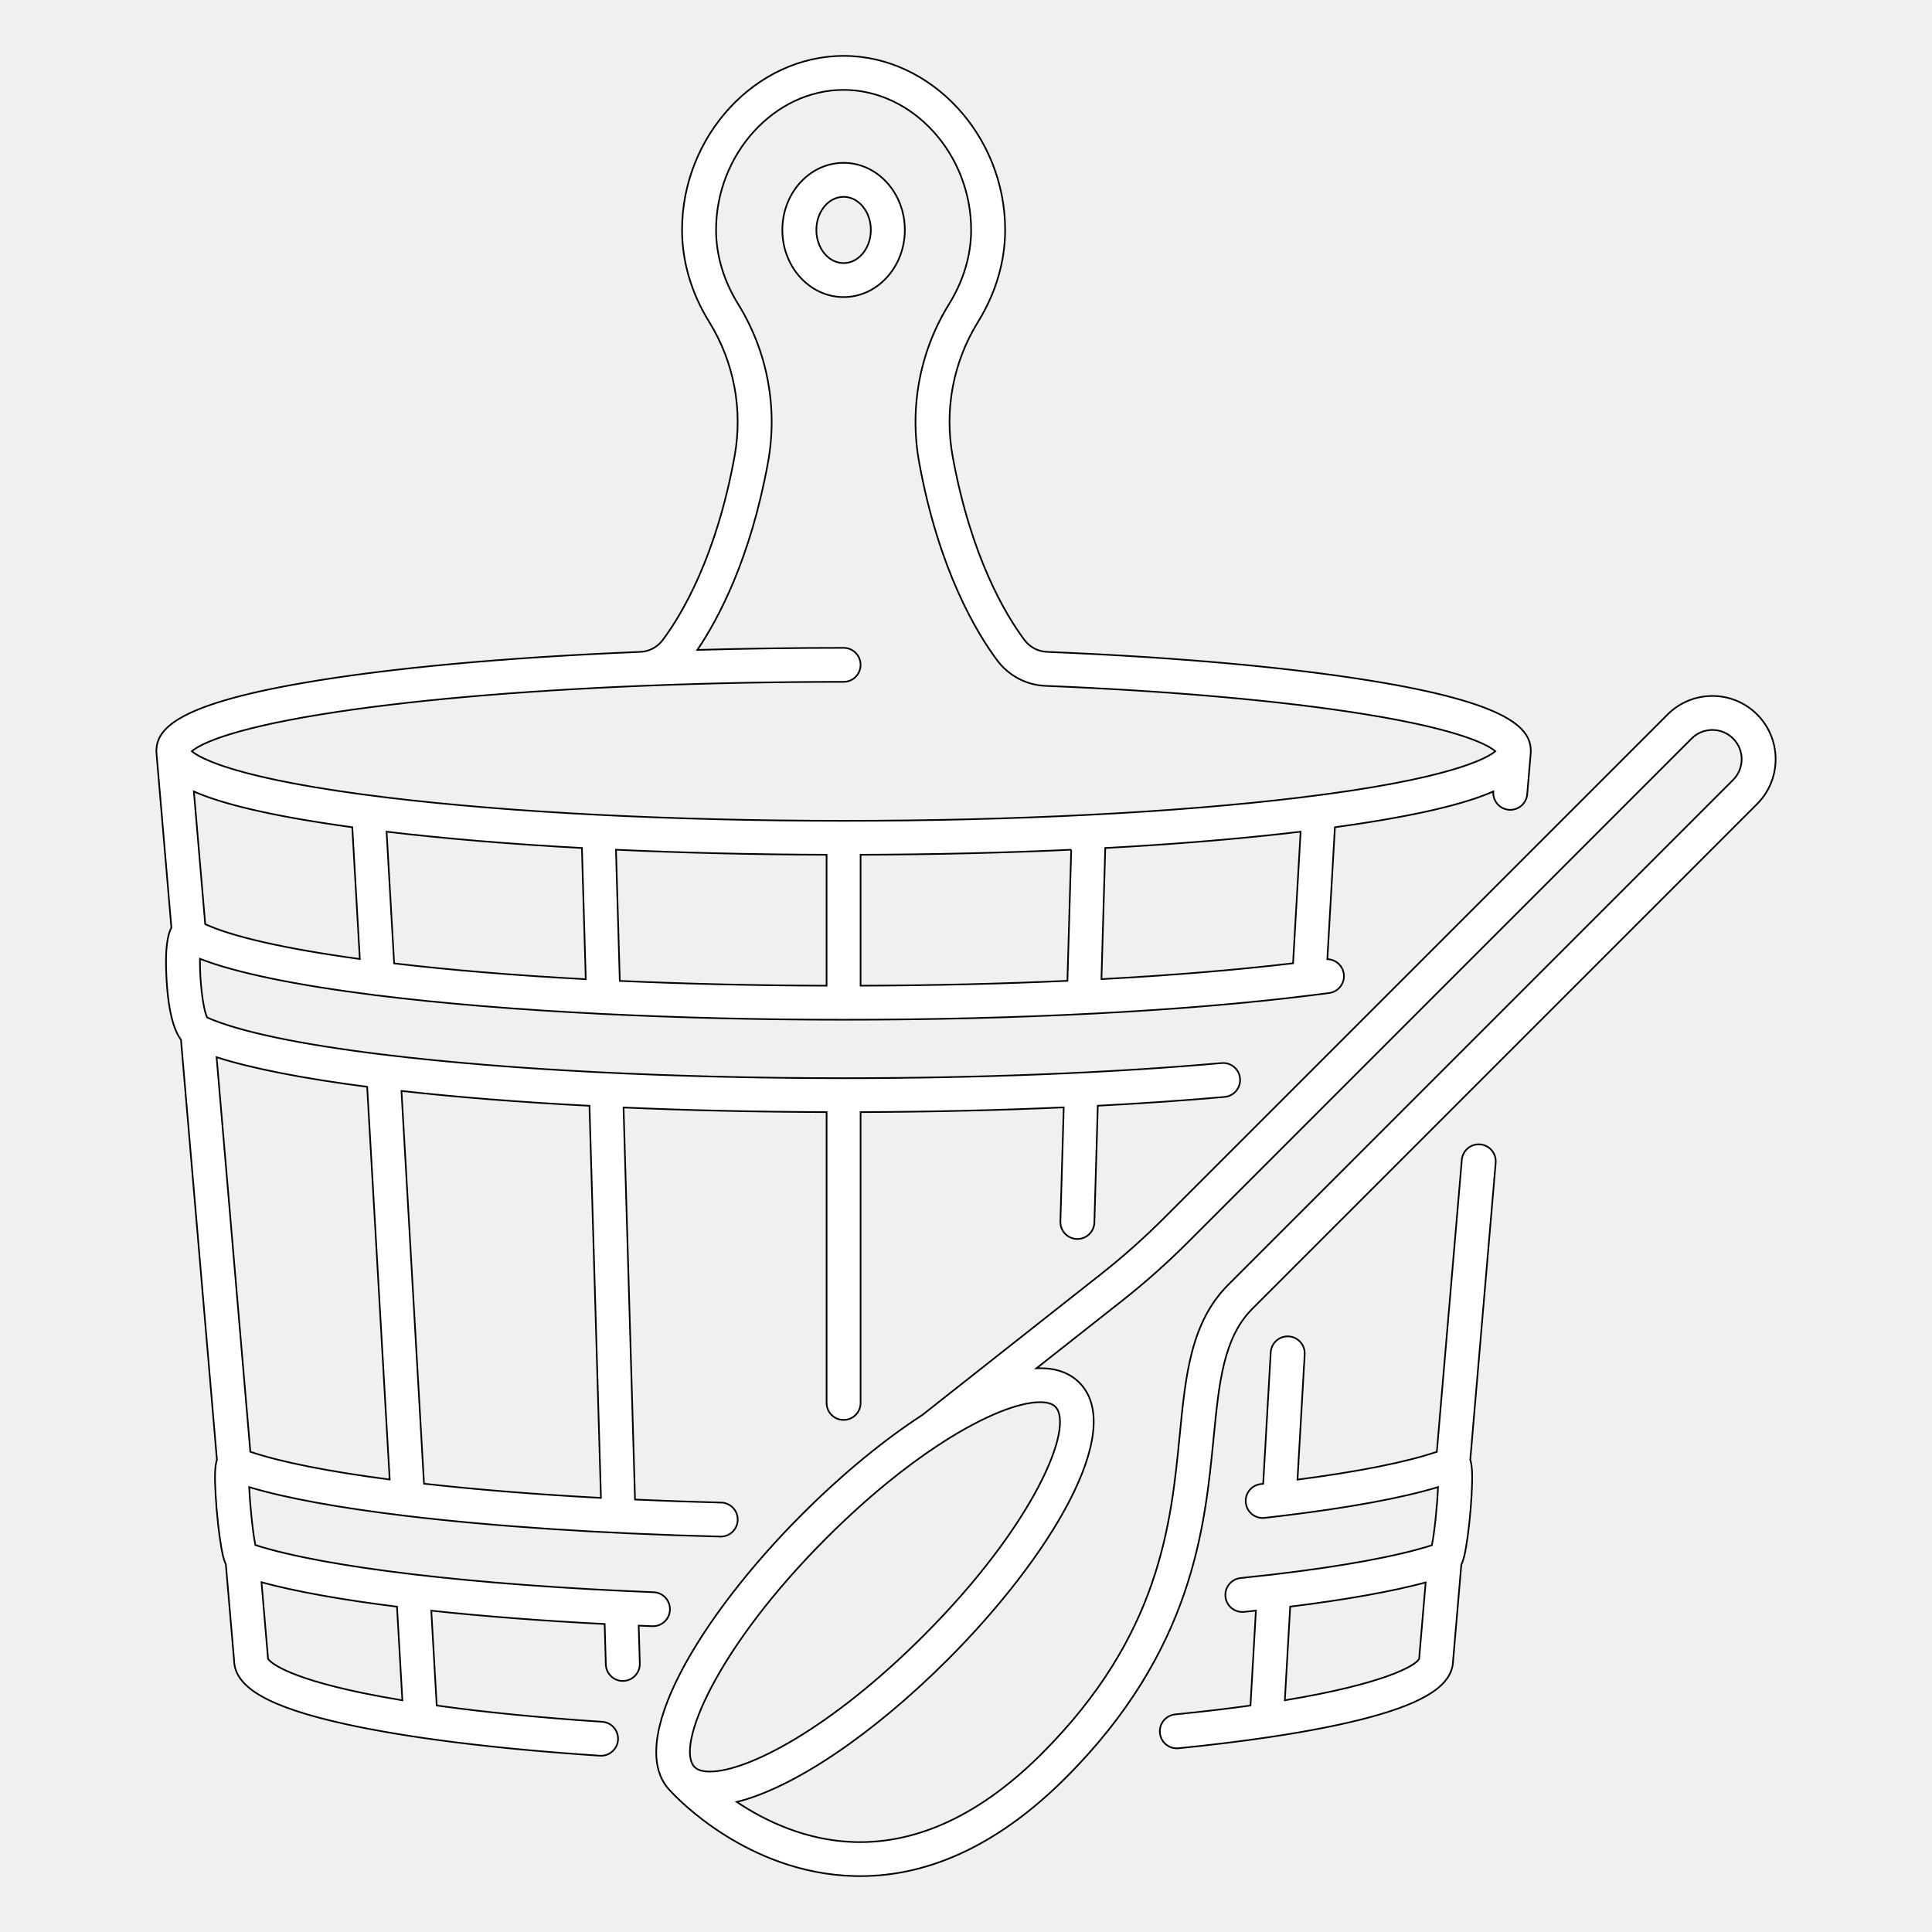
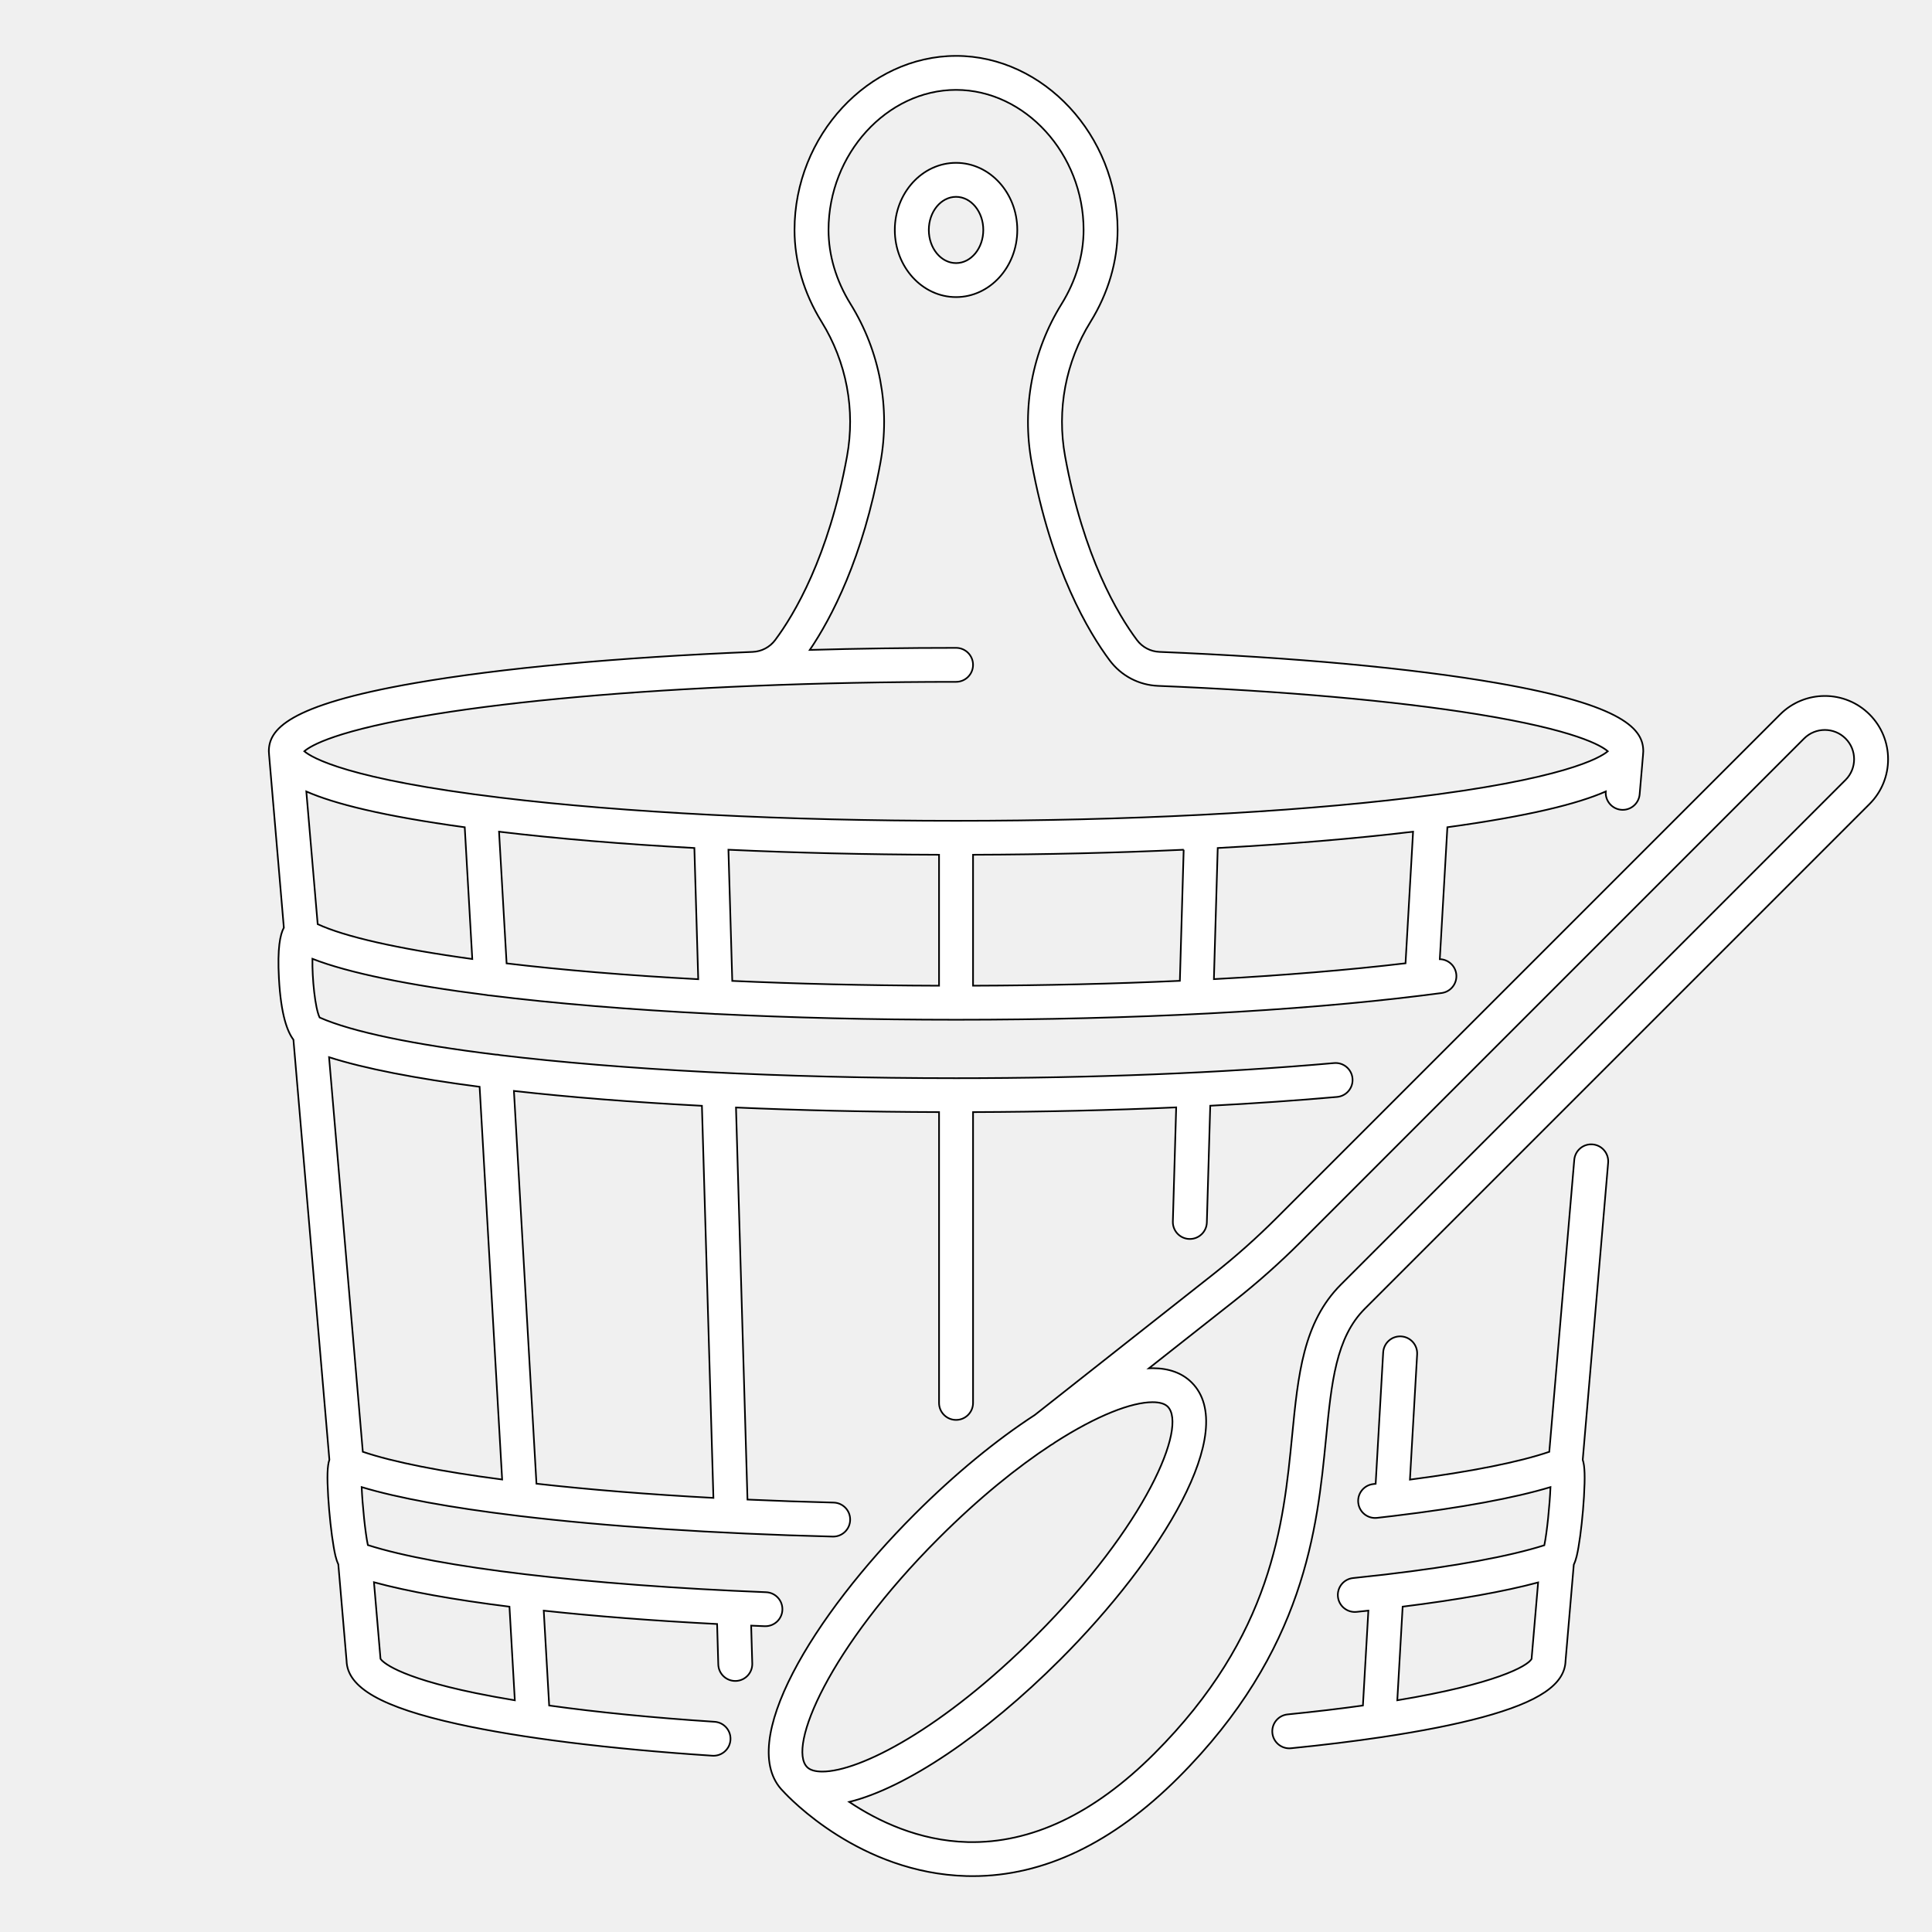
<svg xmlns="http://www.w3.org/2000/svg" width="1000mm" height="1000mm" viewBox="0 0 1000 1000" version="1.1" id="svg545">
  <defs id="defs542" />
  <g id="layer1">
-     <path id="path1552" style="fill:#ffffff;fill-opacity:1;fill-rule:nonzero;stroke:#000000;stroke-width:0.856;stroke-dasharray:none;stroke-opacity:1" d="m 436.646,28.929 c -45.319,0 -83.61,41.259 -83.61,90.097 0,16.312 4.844,32.761 14.023,47.568 12.885,20.781 17.551,45.518 13.14,69.658 -9.511,52.138 -27.383,81.925 -37.19,95.047 -2.77,3.697 -7.012,5.934 -11.64,6.12 -70.073,2.865 -130.507,8.441 -174.749,16.116 -66.687,11.563 -75.675,24.364 -75.675,35.357 0,0.419 0.058,0.846 0.087,1.269 0.005,0.161 0.014,0.324 0.029,0.487 l 0.025,0.289 c 0.019,0.161 0.018,0.32 0.041,0.482 l 7.587,88.742 c -1.926,3.56 -3.401,10.632 -2.549,26.167 1.037,19.118 4.411,27.722 7.507,31.824 l 18.605,217.392 c -1.083,3.337 -1.25,8.734 -0.626,19.028 0.55,9.013 1.652,19.21 2.832,25.991 0.536,3.078 1.115,6.371 2.414,9.102 l 4.277,49.902 c 0.36,13.953 18.114,24.077 57.422,32.768 32.651,7.225 78.265,12.897 131.929,16.416 0.191,0.018 0.384,0.018 0.589,0.018 h 8.5e-4 c 4.59,0 8.46,-3.57 8.769,-8.223 0.307,-4.847 -3.359,-9.039 -8.204,-9.352 -31.745,-2.083 -60.679,-4.941 -85.638,-8.422 l -2.811,-49.096 c 26.656,2.879 56.832,5.214 89.735,6.908 l 0.61,20.939 c 0.141,4.769 4.051,8.538 8.795,8.538 h 0.257 c 4.858,-0.143 8.679,-4.199 8.536,-9.058 l -0.578,-19.583 c 2.335,0.1 4.67,0.202 7.029,0.297 0.115,0 0.229,0 0.357,0 v 8.8e-4 c 4.692,0 8.589,-3.71 8.782,-8.442 0.193,-4.86 -3.577,-8.955 -8.435,-9.146 -93.47,-3.756 -169.825,-12.828 -206.131,-24.403 -1.345,-6.41 -2.782,-20.436 -3.204,-30.006 18.854,5.678 46.422,10.696 80.349,14.793 0.418,0.086 0.846,0.134 1.282,0.159 44.842,5.359 100.662,9.115 162.203,10.658 h 0.232 c 4.756,0 8.664,-3.795 8.781,-8.577 0.128,-4.858 -3.705,-8.896 -8.563,-9.019 -15.206,-0.381 -30.094,-0.908 -44.585,-1.561 l -5.943,-202.93 c 33.121,1.463 68.482,2.263 105.102,2.378 v 150.526 c 0,4.86 3.949,8.801 8.807,8.801 4.858,0 8.793,-3.941 8.793,-8.801 V 575.623 c 36.169,-0.116 71.516,-0.947 105.142,-2.45 l -1.723,59.066 c -0.141,4.858 3.679,8.911 8.537,9.051 h 0.268 c 4.732,0 8.643,-3.768 8.783,-8.537 l 1.762,-60.422 c 22.914,-1.209 44.937,-2.724 65.645,-4.563 4.846,-0.429 8.423,-4.706 7.987,-9.544 -0.425,-4.84 -4.692,-8.418 -9.537,-7.98 -57.663,5.121 -125.328,7.826 -195.657,7.826 -90.068,0 -173.821,-4.476 -236.006,-11.941 -0.728,-0.19 -1.492,-0.28 -2.277,-0.274 -42.225,-5.162 -74.251,-11.718 -91.138,-19.193 -2.37,-4.853 -3.898,-20.328 -3.73,-30.39 18.601,7.288 49.898,13.66 90.118,18.739 0.597,0.141 1.217,0.22 1.851,0.232 33.175,4.128 72.396,7.356 115.503,9.517 0.421,0.062 0.85,0.095 1.287,0.095 0.089,0 0.181,-0.008 0.268,-0.008 0.038,-10e-4 0.075,-0.005 0.112,-0.008 38.709,1.911 80.457,2.974 124.011,2.974 91.123,0 176.393,-4.464 241.691,-12.597 0.288,-0.022 0.572,-0.059 0.851,-0.109 2.958,-0.371 5.93,-0.739 8.804,-1.125 4.807,-0.647 8.192,-5.072 7.55,-9.891 -0.589,-4.349 -4.257,-7.529 -8.514,-7.616 l 3.92,-68.301 c 42.298,-5.808 67.453,-12.121 81.985,-18.51 -0.386,4.821 3.196,9.059 8.015,9.475 0.257,0.02 0.513,0.033 0.768,0.033 4.513,0 8.359,-3.463 8.756,-8.052 l 1.692,-19.715 c 0.021,-0.146 0.02,-0.29 0.037,-0.435 l 0.028,-0.328 c 0.014,-0.155 0.021,-0.311 0.027,-0.465 0.03,-0.431 0.089,-0.865 0.089,-1.291 0,-10.993 -8.988,-23.794 -75.676,-35.357 -44.243,-7.674 -104.675,-13.251 -174.761,-16.116 -4.615,-0.186 -8.86,-2.422 -11.627,-6.12 -9.809,-13.122 -27.679,-42.917 -37.191,-95.047 -4.41,-24.14 0.255,-48.881 13.141,-69.658 9.165,-14.812 14.023,-31.261 14.023,-47.568 0,-48.838 -38.293,-90.097 -83.61,-90.097 z m 0,17.593 c 35.78,0 66.008,33.205 66.008,72.504 0,13.031 -3.935,26.274 -11.383,38.299 -15.178,24.492 -20.69,53.645 -15.5,82.086 10.166,55.663 29.678,88.059 40.409,102.419 5.962,7.966 15.076,12.767 25.012,13.171 65.24,2.668 122.353,7.737 165.196,14.654 51.062,8.243 64.356,16.352 67.601,19.204 -3.95,3.338 -22.588,14.492 -101.779,24.025 -64.072,7.716 -147.735,11.965 -235.564,11.965 -87.828,0 -171.492,-4.249 -235.579,-11.965 -79.187,-9.532 -97.816,-20.686 -101.765,-24.025 3.231,-2.852 16.525,-10.961 67.599,-19.204 42.831,-6.917 99.958,-11.986 165.185,-14.654 33.691,-1.379 68.868,-2.077 104.559,-2.077 4.858,0 8.793,-3.935 8.793,-8.793 0,-4.865 -3.935,-8.802 -8.793,-8.802 -25.616,0 -50.963,0.361 -75.701,1.068 11.076,-16.361 27.522,-47.428 36.562,-96.986 5.192,-28.441 -0.308,-57.594 -15.486,-82.086 -7.448,-12.026 -11.385,-25.261 -11.385,-38.299 0,-39.299 30.23,-72.504 66.01,-72.504 z m 0,37.763 c -17.486,0 -31.703,15.582 -31.703,34.741 0,19.159 14.217,34.749 31.703,34.749 17.473,0 31.692,-15.59 31.692,-34.749 0,-19.159 -14.219,-34.741 -31.692,-34.741 z m 0,17.593 c 7.769,0 14.101,7.693 14.101,17.148 0,9.459 -6.332,17.154 -14.101,17.154 -7.782,0 -14.102,-7.695 -14.102,-17.154 0,-9.455 6.32,-17.148 14.102,-17.148 z m 449.676,258.351 c -8.388,8.8e-4 -16.775,3.195 -23.159,9.58 L 602.367,630.598 c -10.179,10.184 -21.087,19.875 -32.408,28.804 l -92.542,72.978 c -19.854,12.901 -41.267,30.428 -62.182,51.343 -52.548,52.553 -92.815,118.68 -68.111,143.397 0.029,0.03 0.061,0.056 0.09,0.085 3.138,3.437 39.825,42.332 94.788,43.829 1.09,0.032 2.167,0.044 3.244,0.044 36.806,0 72.597,-17.127 106.405,-50.94 65.702,-65.701 71.92,-129.147 76.471,-175.478 2.859,-29.215 5.13,-52.291 20.126,-67.296 L 909.482,416.132 c 12.767,-12.774 12.767,-33.555 0,-46.324 -6.385,-6.388 -14.773,-9.581 -23.161,-9.58 z m -0.005,17.59 c 3.883,0 7.767,1.477 10.729,4.431 5.91,5.911 5.91,15.524 0,21.435 l -261.23,261.232 c -19.461,19.467 -22.128,46.607 -25.204,78.028 -4.527,46.121 -10.155,103.509 -71.395,164.754 -31.206,31.196 -63.715,46.555 -96.547,45.754 -25.389,-0.646 -46.671,-10.983 -61.323,-20.776 29.117,-7.185 70.026,-34.506 109.18,-73.66 52.548,-52.548 92.815,-118.679 68.112,-143.397 -4.949,-4.941 -11.769,-7.447 -20.294,-7.447 -0.617,0 -1.254,0.032 -1.888,0.058 l 44.398,-35.012 c 11.859,-9.352 23.283,-19.506 33.96,-30.18 L 875.597,382.249 c 2.954,-2.954 6.836,-4.431 10.719,-4.431 z m -785.976,31.847 c 14.53,6.39 39.686,12.705 82,18.515 l 3.903,68.205 c -38.867,-5.315 -66.238,-11.645 -80.023,-18.047 z m 99.753,20.815 c 30.09,3.596 64.242,6.438 101.104,8.446 l 1.996,67.912 c -37.662,-2.022 -70.939,-4.844 -99.188,-8.19 z m 473.102,0 -3.909,68.114 c -29.578,3.491 -63.04,6.251 -99.181,8.201 l 1.975,-67.868 c 36.866,-2.008 71.023,-4.85 101.115,-8.447 z m -354.37,9.339 c 34.611,1.602 71.32,2.479 109.012,2.6 v 67.779 c -38.463,-0.118 -74.261,-1.002 -107.028,-2.488 z m 235.638,0 -1.973,67.848 c -33.954,1.552 -69.962,2.41 -107.052,2.528 v -67.776 c 37.693,-0.12 74.408,-0.997 109.026,-2.6 z M 112.11,547.207 c 18.315,5.871 44.985,11.045 77.931,15.316 l 11.661,203.273 c -31.325,-4.087 -56.208,-8.969 -72.123,-14.359 z m 95.688,17.458 c 28.806,3.245 61.671,5.834 97.308,7.696 l 5.945,202.948 c -33.509,-1.797 -64.488,-4.299 -91.591,-7.355 z m 557.442,27.639 c -4.461,0.065 -8.227,3.515 -8.611,8.053 l -12.931,151.096 c -15.751,5.344 -40.349,10.245 -72.125,14.398 l 3.726,-64.846 c 0.268,-4.854 -3.436,-9.006 -8.283,-9.289 -4.858,-0.288 -9.011,3.429 -9.293,8.282 l -3.897,68.012 c -0.42,0.048 -0.823,0.097 -1.245,0.144 -4.82,0.539 -8.307,4.892 -7.754,9.718 0.536,4.826 4.857,8.306 9.716,7.768 2.853,-0.319 5.649,-0.646 8.413,-0.976 0.208,-0.018 0.413,-0.042 0.617,-0.076 34.526,-4.15 62.024,-9.216 80.747,-14.864 -0.411,9.61 -1.845,23.71 -3.192,30.102 -18.11,5.743 -46.289,10.917 -82.408,15.152 -0.237,0.018 -0.471,0.046 -0.703,0.083 -5.134,0.599 -10.424,1.179 -15.871,1.738 -4.833,0.495 -8.345,4.819 -7.847,9.653 0.462,4.526 4.283,7.897 8.744,7.897 0.293,0 0.602,-0.018 0.911,-0.044 2.065,-0.212 4.081,-0.432 6.104,-0.651 l -2.822,49.119 c -11.538,1.61 -24.466,3.162 -38.985,4.605 -4.835,0.48 -8.36,4.795 -7.884,9.629 0.46,4.538 4.279,7.929 8.755,7.929 h 0.005 c 0.281,0 0.575,-0.018 0.871,-0.046 16.773,-1.669 32.388,-3.586 46.638,-5.704 0.193,-0.023 0.383,-0.051 0.572,-0.085 20.315,-3.035 37.81,-6.482 51.696,-10.229 29.536,-7.973 42.907,-17.032 43.213,-29.313 l 4.261,-49.714 c 1.317,-2.723 1.902,-6.008 2.44,-9.082 1.179,-6.757 2.296,-16.999 2.833,-26.109 0.607,-10.316 0.438,-15.736 -0.641,-19.084 l 13.152,-153.714 c 0.411,-4.846 -3.18,-9.107 -8.026,-9.518 -0.303,-0.026 -0.603,-0.038 -0.9,-0.034 z M 538.345,725.765 c 3.678,0 6.32,0.777 7.845,2.295 10.27,10.275 -11.14,61.555 -68.112,118.511 -48.356,48.37 -91.264,70.401 -110.66,70.401 -3.679,0 -6.321,-0.777 -7.847,-2.295 -10.282,-10.274 11.153,-61.548 68.112,-118.511 20.895,-20.896 40.764,-36.866 58.163,-48.278 0.544,-0.269 1.071,-0.592 1.566,-0.983 l 0.23,-0.181 c 22.052,-14.205 39.975,-20.958 50.703,-20.958 z m -402.989,93.212 c 17.699,4.796 41.47,9.059 70.132,12.638 l 2.774,48.458 c -7.234,-1.195 -14.06,-2.445 -20.4,-3.753 -41.434,-8.55 -48.306,-16.491 -49.114,-17.684 -0.009,-0.083 -0.009,-0.173 -0.026,-0.261 z m 602.567,0.095 -3.365,39.303 c 0,0.095 -0.018,0.197 -0.018,0.293 -2.159,3.783 -18.853,13.005 -69.515,21.397 l 2.777,-48.466 c 28.849,-3.591 52.602,-7.831 70.121,-12.527 z" />
+     <path id="path1552" style="fill:#ffffff;fill-opacity:1;fill-rule:nonzero;stroke:#000000;stroke-width:0.856;stroke-dasharray:none;stroke-opacity:1" d="m 494.854,28.929 c -45.319,0 -83.61,41.259 -83.61,90.097 0,16.312 4.844,32.761 14.023,47.568 12.885,20.781 17.551,45.518 13.14,69.658 -9.511,52.138 -27.383,81.925 -37.19,95.047 -2.77,3.697 -7.012,5.934 -11.64,6.12 -70.073,2.865 -130.507,8.441 -174.749,16.116 -66.687,11.563 -75.675,24.364 -75.675,35.357 0,0.419 0.058,0.846 0.087,1.269 0.005,0.161 0.014,0.324 0.029,0.487 l 0.025,0.289 c 0.019,0.161 0.018,0.32 0.041,0.482 l 7.587,88.742 c -1.926,3.56 -3.401,10.632 -2.549,26.167 1.037,19.118 4.411,27.722 7.507,31.824 l 18.605,217.392 c -1.083,3.337 -1.25,8.734 -0.626,19.028 0.55,9.013 1.652,19.21 2.832,25.991 0.536,3.078 1.115,6.371 2.414,9.102 l 4.277,49.902 c 0.36,13.953 18.114,24.077 57.422,32.768 32.651,7.225 78.265,12.897 131.929,16.416 0.191,0.018 0.384,0.018 0.589,0.018 h 8.5e-4 c 4.59,0 8.46,-3.57 8.769,-8.223 0.307,-4.847 -3.359,-9.039 -8.204,-9.352 -31.745,-2.083 -60.679,-4.941 -85.638,-8.422 l -2.811,-49.096 c 26.656,2.879 56.832,5.214 89.735,6.908 l 0.61,20.939 c 0.141,4.769 4.051,8.538 8.795,8.538 h 0.257 c 4.858,-0.143 8.679,-4.199 8.536,-9.058 l -0.578,-19.583 c 2.335,0.1 4.67,0.202 7.029,0.297 0.115,0 0.229,0 0.357,0 v 8.8e-4 c 4.692,0 8.589,-3.71 8.782,-8.442 0.193,-4.86 -3.577,-8.955 -8.435,-9.146 -93.47,-3.756 -169.825,-12.828 -206.131,-24.403 -1.345,-6.41 -2.782,-20.436 -3.204,-30.006 18.854,5.678 46.422,10.696 80.349,14.793 0.418,0.086 0.846,0.134 1.282,0.159 44.842,5.359 100.662,9.115 162.203,10.658 h 0.232 c 4.756,0 8.664,-3.795 8.781,-8.577 0.128,-4.858 -3.705,-8.896 -8.563,-9.019 -15.206,-0.381 -30.094,-0.908 -44.585,-1.561 l -5.943,-202.93 c 33.121,1.463 68.482,2.263 105.102,2.378 v 150.526 c 0,4.86 3.949,8.801 8.807,8.801 4.858,0 8.793,-3.941 8.793,-8.801 V 575.623 c 36.169,-0.116 71.516,-0.947 105.142,-2.45 l -1.723,59.066 c -0.141,4.858 3.679,8.911 8.537,9.051 h 0.268 c 4.732,0 8.643,-3.768 8.783,-8.537 l 1.762,-60.422 c 22.914,-1.209 44.937,-2.724 65.645,-4.563 4.846,-0.429 8.423,-4.706 7.987,-9.544 -0.425,-4.84 -4.692,-8.418 -9.537,-7.98 -57.663,5.121 -125.328,7.826 -195.657,7.826 -90.068,0 -173.821,-4.476 -236.006,-11.941 -0.728,-0.19 -1.492,-0.28 -2.277,-0.274 -42.225,-5.162 -74.251,-11.718 -91.138,-19.193 -2.37,-4.853 -3.898,-20.328 -3.73,-30.39 18.601,7.288 49.898,13.66 90.118,18.739 0.597,0.141 1.217,0.22 1.851,0.232 33.175,4.128 72.396,7.356 115.503,9.517 0.421,0.062 0.85,0.095 1.287,0.095 0.089,0 0.181,-0.008 0.268,-0.008 0.038,-10e-4 0.075,-0.005 0.112,-0.008 38.709,1.911 80.457,2.974 124.011,2.974 91.123,0 176.393,-4.464 241.691,-12.597 0.288,-0.022 0.572,-0.059 0.851,-0.109 2.958,-0.371 5.93,-0.739 8.804,-1.125 4.807,-0.647 8.192,-5.072 7.55,-9.891 -0.589,-4.349 -4.257,-7.529 -8.514,-7.616 l 3.92,-68.301 c 42.298,-5.808 67.453,-12.121 81.985,-18.51 -0.386,4.821 3.196,9.059 8.015,9.475 0.257,0.02 0.513,0.033 0.768,0.033 4.513,0 8.359,-3.463 8.756,-8.052 l 1.692,-19.715 c 0.021,-0.146 0.02,-0.29 0.037,-0.435 l 0.028,-0.328 c 0.014,-0.155 0.021,-0.311 0.027,-0.465 0.03,-0.431 0.089,-0.865 0.089,-1.291 0,-10.993 -8.988,-23.794 -75.676,-35.357 -44.243,-7.674 -104.675,-13.251 -174.761,-16.116 -4.615,-0.186 -8.86,-2.422 -11.627,-6.12 -9.809,-13.122 -27.679,-42.917 -37.191,-95.047 -4.41,-24.14 0.255,-48.881 13.141,-69.658 9.165,-14.812 14.023,-31.261 14.023,-47.568 0,-48.838 -38.293,-90.097 -83.61,-90.097 z m 0,17.593 c 35.78,0 66.008,33.205 66.008,72.504 0,13.031 -3.935,26.274 -11.383,38.299 -15.178,24.492 -20.69,53.645 -15.5,82.086 10.166,55.663 29.678,88.059 40.409,102.419 5.962,7.966 15.076,12.767 25.012,13.171 65.24,2.668 122.353,7.737 165.196,14.654 51.062,8.243 64.356,16.352 67.601,19.204 -3.95,3.338 -22.588,14.492 -101.779,24.025 -64.072,7.716 -147.735,11.965 -235.564,11.965 -87.828,0 -171.492,-4.249 -235.579,-11.965 -79.187,-9.532 -97.816,-20.686 -101.765,-24.025 3.231,-2.852 16.525,-10.961 67.599,-19.204 42.831,-6.917 99.958,-11.986 165.185,-14.654 33.691,-1.379 68.868,-2.077 104.559,-2.077 4.858,0 8.793,-3.935 8.793,-8.793 0,-4.865 -3.935,-8.802 -8.793,-8.802 -25.616,0 -50.963,0.361 -75.701,1.068 11.076,-16.361 27.522,-47.428 36.562,-96.986 5.192,-28.441 -0.308,-57.594 -15.486,-82.086 -7.448,-12.026 -11.385,-25.261 -11.385,-38.299 0,-39.299 30.23,-72.504 66.01,-72.504 z m 0,37.763 c -17.486,0 -31.703,15.582 -31.703,34.741 0,19.159 14.217,34.749 31.703,34.749 17.473,0 31.692,-15.59 31.692,-34.749 0,-19.159 -14.219,-34.741 -31.692,-34.741 z m 0,17.593 c 7.769,0 14.101,7.693 14.101,17.148 0,9.459 -6.332,17.154 -14.101,17.154 -7.782,0 -14.102,-7.695 -14.102,-17.154 0,-9.455 6.32,-17.148 14.102,-17.148 z m 449.676,258.351 c -8.388,8.8e-4 -16.775,3.195 -23.159,9.58 L 660.576,630.598 c -10.179,10.184 -21.087,19.875 -32.408,28.804 l -92.542,72.978 c -19.854,12.901 -41.267,30.428 -62.182,51.343 -52.548,52.553 -92.815,118.68 -68.111,143.397 0.029,0.03 0.061,0.056 0.09,0.085 3.138,3.437 39.825,42.332 94.788,43.829 1.09,0.032 2.167,0.044 3.244,0.044 36.806,0 72.597,-17.127 106.405,-50.94 65.702,-65.701 71.92,-129.147 76.471,-175.478 2.859,-29.215 5.13,-52.291 20.126,-67.296 l 261.233,-261.232 c 12.767,-12.774 12.767,-33.555 0,-46.324 -6.385,-6.388 -14.773,-9.581 -23.161,-9.58 z m -0.005,17.59 c 3.883,0 7.767,1.477 10.729,4.431 5.91,5.911 5.91,15.524 0,21.435 l -261.23,261.232 c -19.461,19.467 -22.128,46.607 -25.204,78.028 -4.527,46.121 -10.155,103.509 -71.395,164.754 -31.206,31.196 -63.715,46.555 -96.547,45.754 -25.389,-0.646 -46.671,-10.983 -61.323,-20.776 29.117,-7.185 70.026,-34.506 109.18,-73.66 52.548,-52.548 92.815,-118.679 68.112,-143.397 -4.949,-4.941 -11.769,-7.447 -20.294,-7.447 -0.617,0 -1.254,0.032 -1.888,0.058 l 44.398,-35.012 c 11.859,-9.352 23.283,-19.506 33.96,-30.18 L 933.806,382.249 c 2.954,-2.954 6.836,-4.431 10.719,-4.431 z m -785.976,31.847 c 14.53,6.39 39.686,12.705 82,18.515 l 3.903,68.205 c -38.867,-5.315 -66.238,-11.645 -80.023,-18.047 z m 99.753,20.815 c 30.09,3.596 64.242,6.438 101.104,8.446 l 1.996,67.912 c -37.662,-2.022 -70.939,-4.844 -99.188,-8.19 z m 473.102,0 -3.909,68.114 c -29.578,3.491 -63.04,6.251 -99.181,8.201 l 1.975,-67.868 c 36.866,-2.008 71.023,-4.85 101.115,-8.447 z m -354.37,9.339 c 34.611,1.602 71.32,2.479 109.012,2.6 v 67.779 c -38.463,-0.118 -74.261,-1.002 -107.028,-2.488 z m 235.638,0 -1.973,67.848 c -33.954,1.552 -69.962,2.41 -107.052,2.528 v -67.776 c 37.693,-0.12 74.408,-0.997 109.026,-2.6 z M 170.318,547.207 c 18.315,5.871 44.985,11.045 77.931,15.316 l 11.661,203.273 c -31.325,-4.087 -56.208,-8.969 -72.123,-14.359 z m 95.688,17.458 c 28.806,3.245 61.671,5.834 97.308,7.696 l 5.945,202.948 c -33.509,-1.797 -64.488,-4.299 -91.591,-7.355 z m 557.442,27.639 c -4.461,0.065 -8.227,3.515 -8.611,8.053 l -12.931,151.096 c -15.751,5.344 -40.349,10.245 -72.125,14.398 l 3.726,-64.846 c 0.268,-4.854 -3.436,-9.006 -8.283,-9.289 -4.858,-0.288 -9.011,3.429 -9.293,8.282 l -3.897,68.012 c -0.42,0.048 -0.823,0.097 -1.245,0.144 -4.82,0.539 -8.307,4.892 -7.754,9.718 0.536,4.826 4.857,8.306 9.716,7.768 2.853,-0.319 5.649,-0.646 8.413,-0.976 0.208,-0.018 0.413,-0.042 0.617,-0.076 34.526,-4.15 62.024,-9.216 80.747,-14.864 -0.411,9.61 -1.845,23.71 -3.192,30.102 -18.11,5.743 -46.289,10.917 -82.408,15.152 -0.237,0.018 -0.471,0.046 -0.703,0.083 -5.134,0.599 -10.424,1.179 -15.871,1.738 -4.833,0.495 -8.345,4.819 -7.847,9.653 0.462,4.526 4.283,7.897 8.744,7.897 0.293,0 0.602,-0.018 0.911,-0.044 2.065,-0.212 4.081,-0.432 6.104,-0.651 l -2.822,49.119 c -11.538,1.61 -24.466,3.162 -38.985,4.605 -4.835,0.48 -8.36,4.795 -7.884,9.629 0.46,4.538 4.279,7.929 8.755,7.929 h 0.005 c 0.281,0 0.575,-0.018 0.871,-0.046 16.773,-1.669 32.388,-3.586 46.638,-5.704 0.193,-0.023 0.383,-0.051 0.572,-0.085 20.315,-3.035 37.81,-6.482 51.696,-10.229 29.536,-7.973 42.907,-17.032 43.213,-29.313 l 4.261,-49.714 c 1.317,-2.723 1.902,-6.008 2.44,-9.082 1.179,-6.757 2.296,-16.999 2.833,-26.109 0.607,-10.316 0.438,-15.736 -0.641,-19.084 l 13.152,-153.714 c 0.411,-4.846 -3.18,-9.107 -8.026,-9.518 -0.303,-0.026 -0.603,-0.038 -0.9,-0.034 z M 596.553,725.765 c 3.678,0 6.32,0.777 7.845,2.295 10.27,10.275 -11.14,61.555 -68.112,118.511 -48.356,48.37 -91.264,70.401 -110.66,70.401 -3.679,0 -6.321,-0.777 -7.847,-2.295 -10.282,-10.274 11.153,-61.548 68.112,-118.511 20.895,-20.896 40.764,-36.866 58.163,-48.278 0.544,-0.269 1.071,-0.592 1.566,-0.983 l 0.23,-0.181 c 22.052,-14.205 39.975,-20.958 50.703,-20.958 z m -402.989,93.212 c 17.699,4.796 41.47,9.059 70.132,12.638 l 2.774,48.458 c -7.234,-1.195 -14.06,-2.445 -20.4,-3.753 -41.434,-8.55 -48.306,-16.491 -49.114,-17.684 -0.009,-0.083 -0.009,-0.173 -0.026,-0.261 z m 602.567,0.095 -3.365,39.303 c 0,0.095 -0.018,0.197 -0.018,0.293 -2.159,3.783 -18.853,13.005 -69.515,21.397 l 2.777,-48.466 c 28.849,-3.591 52.602,-7.831 70.121,-12.527 z" />
  </g>
</svg>
